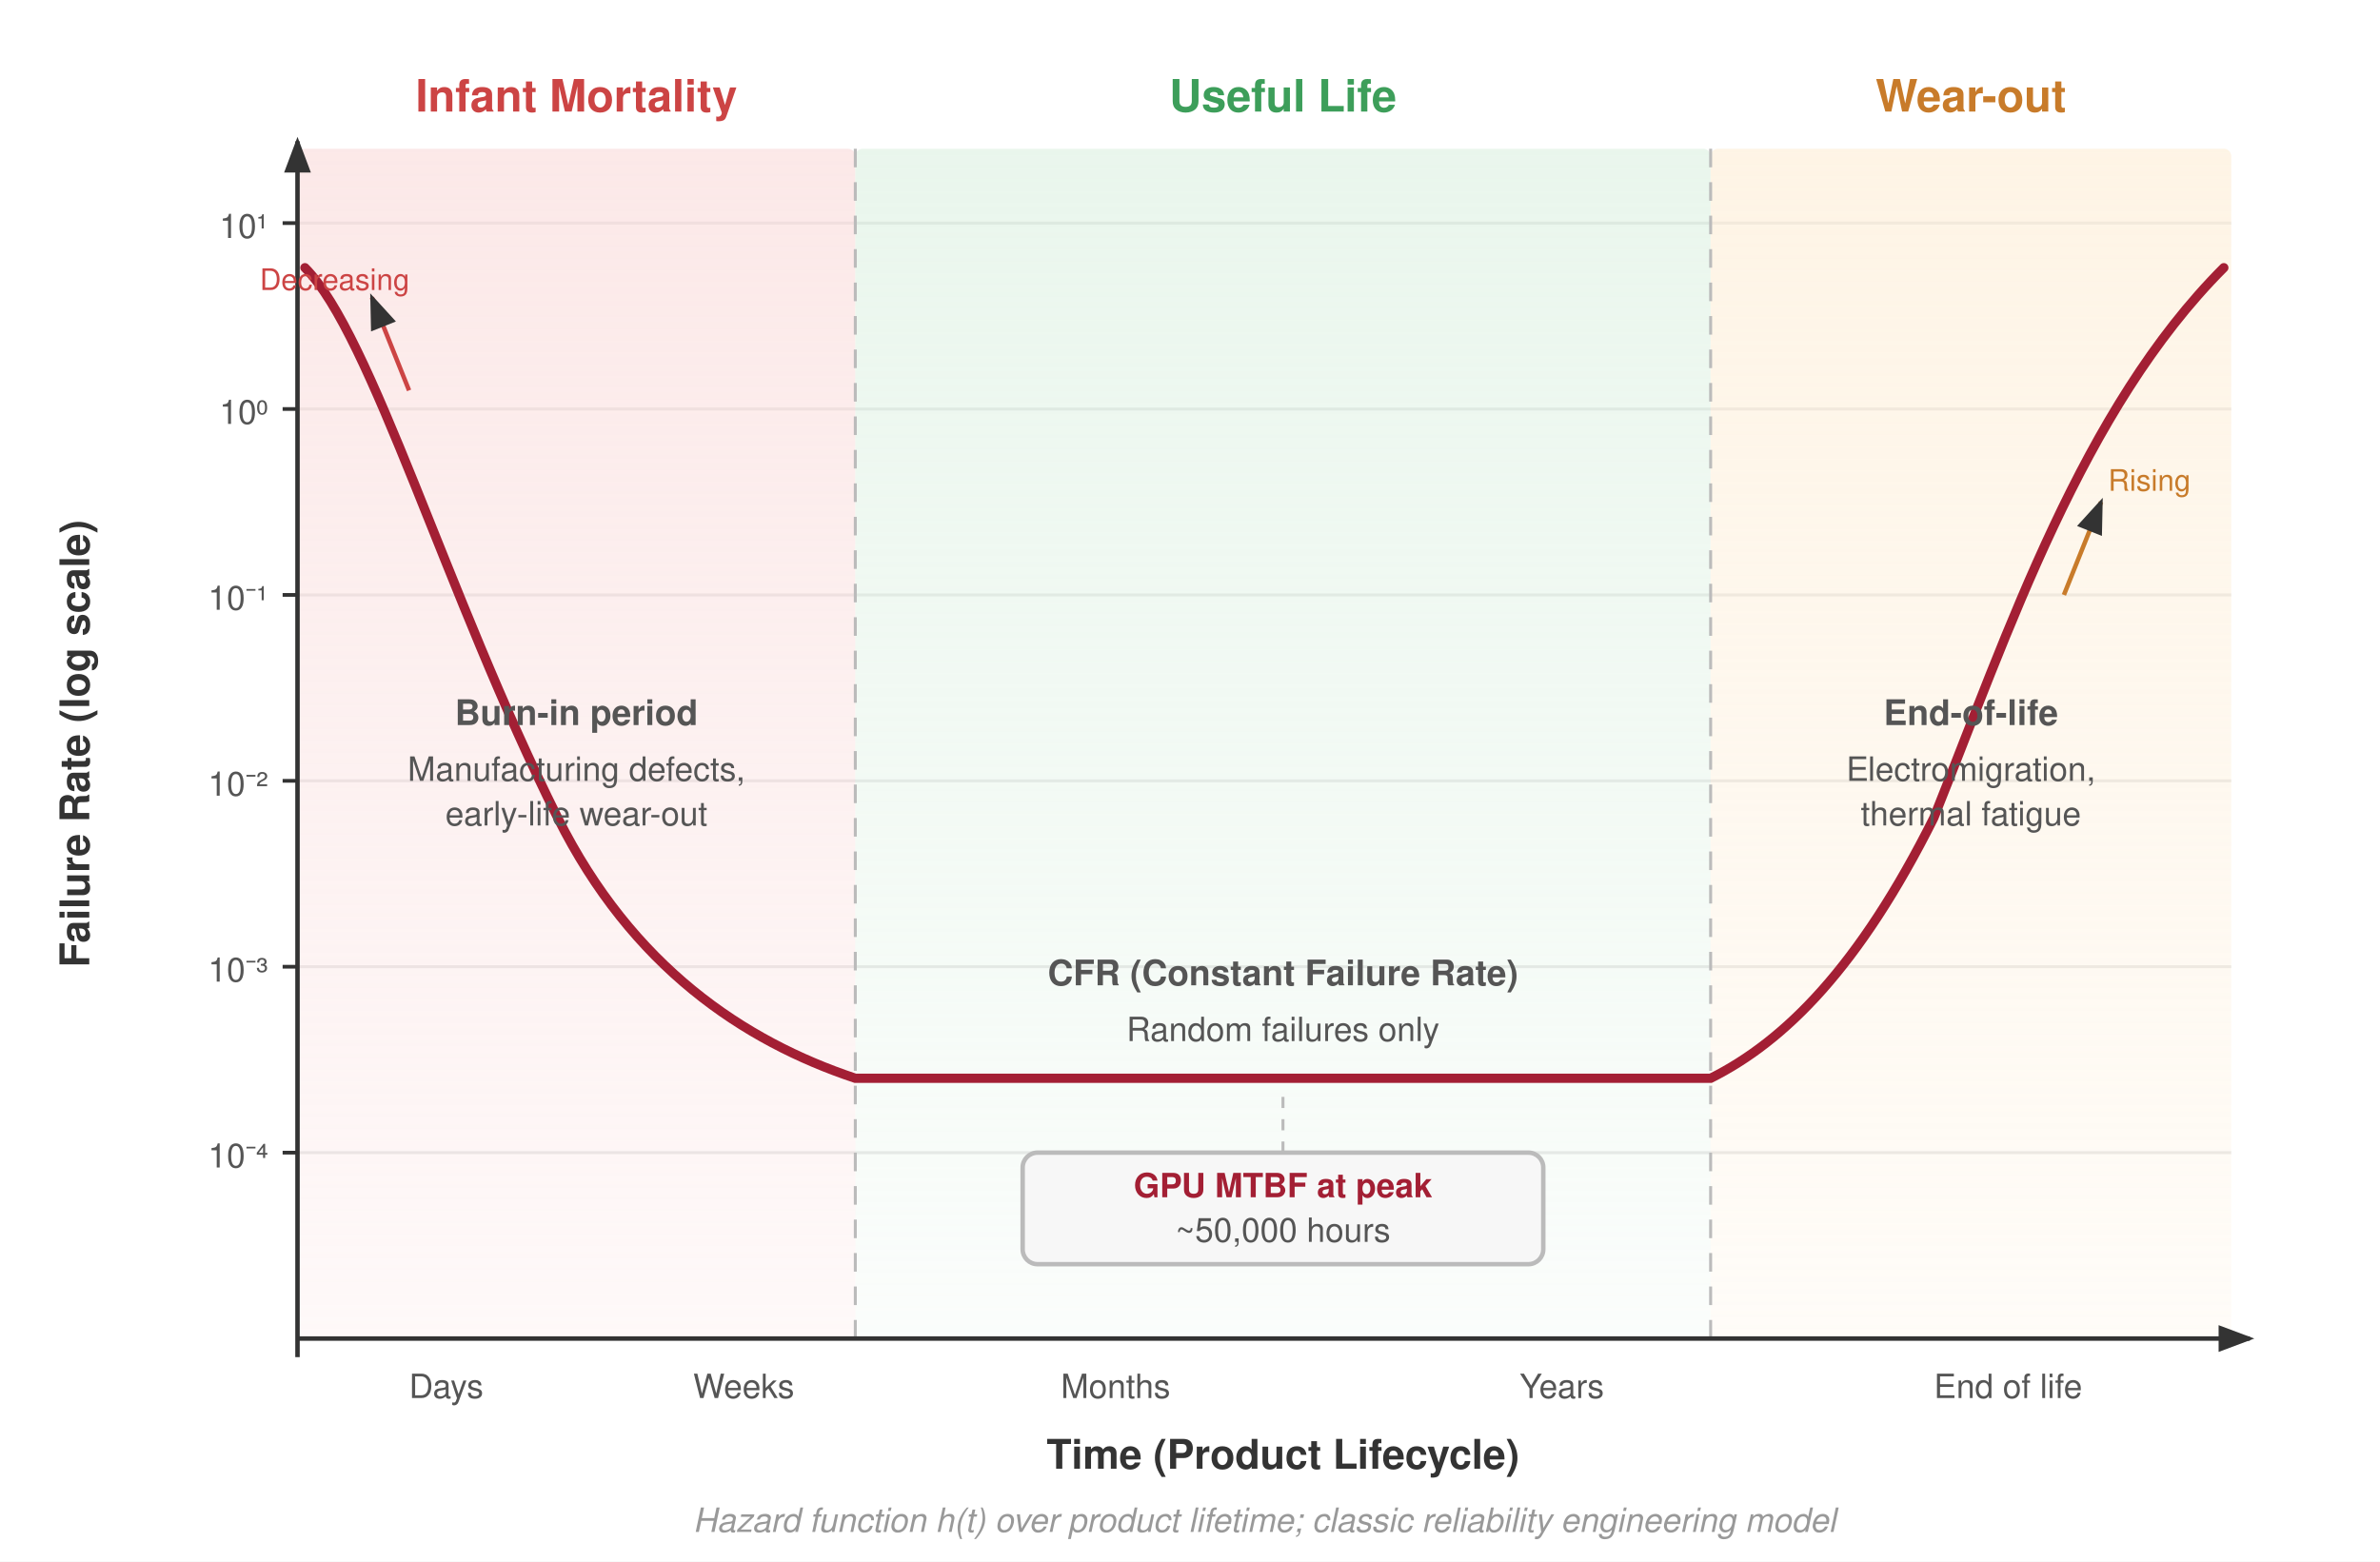
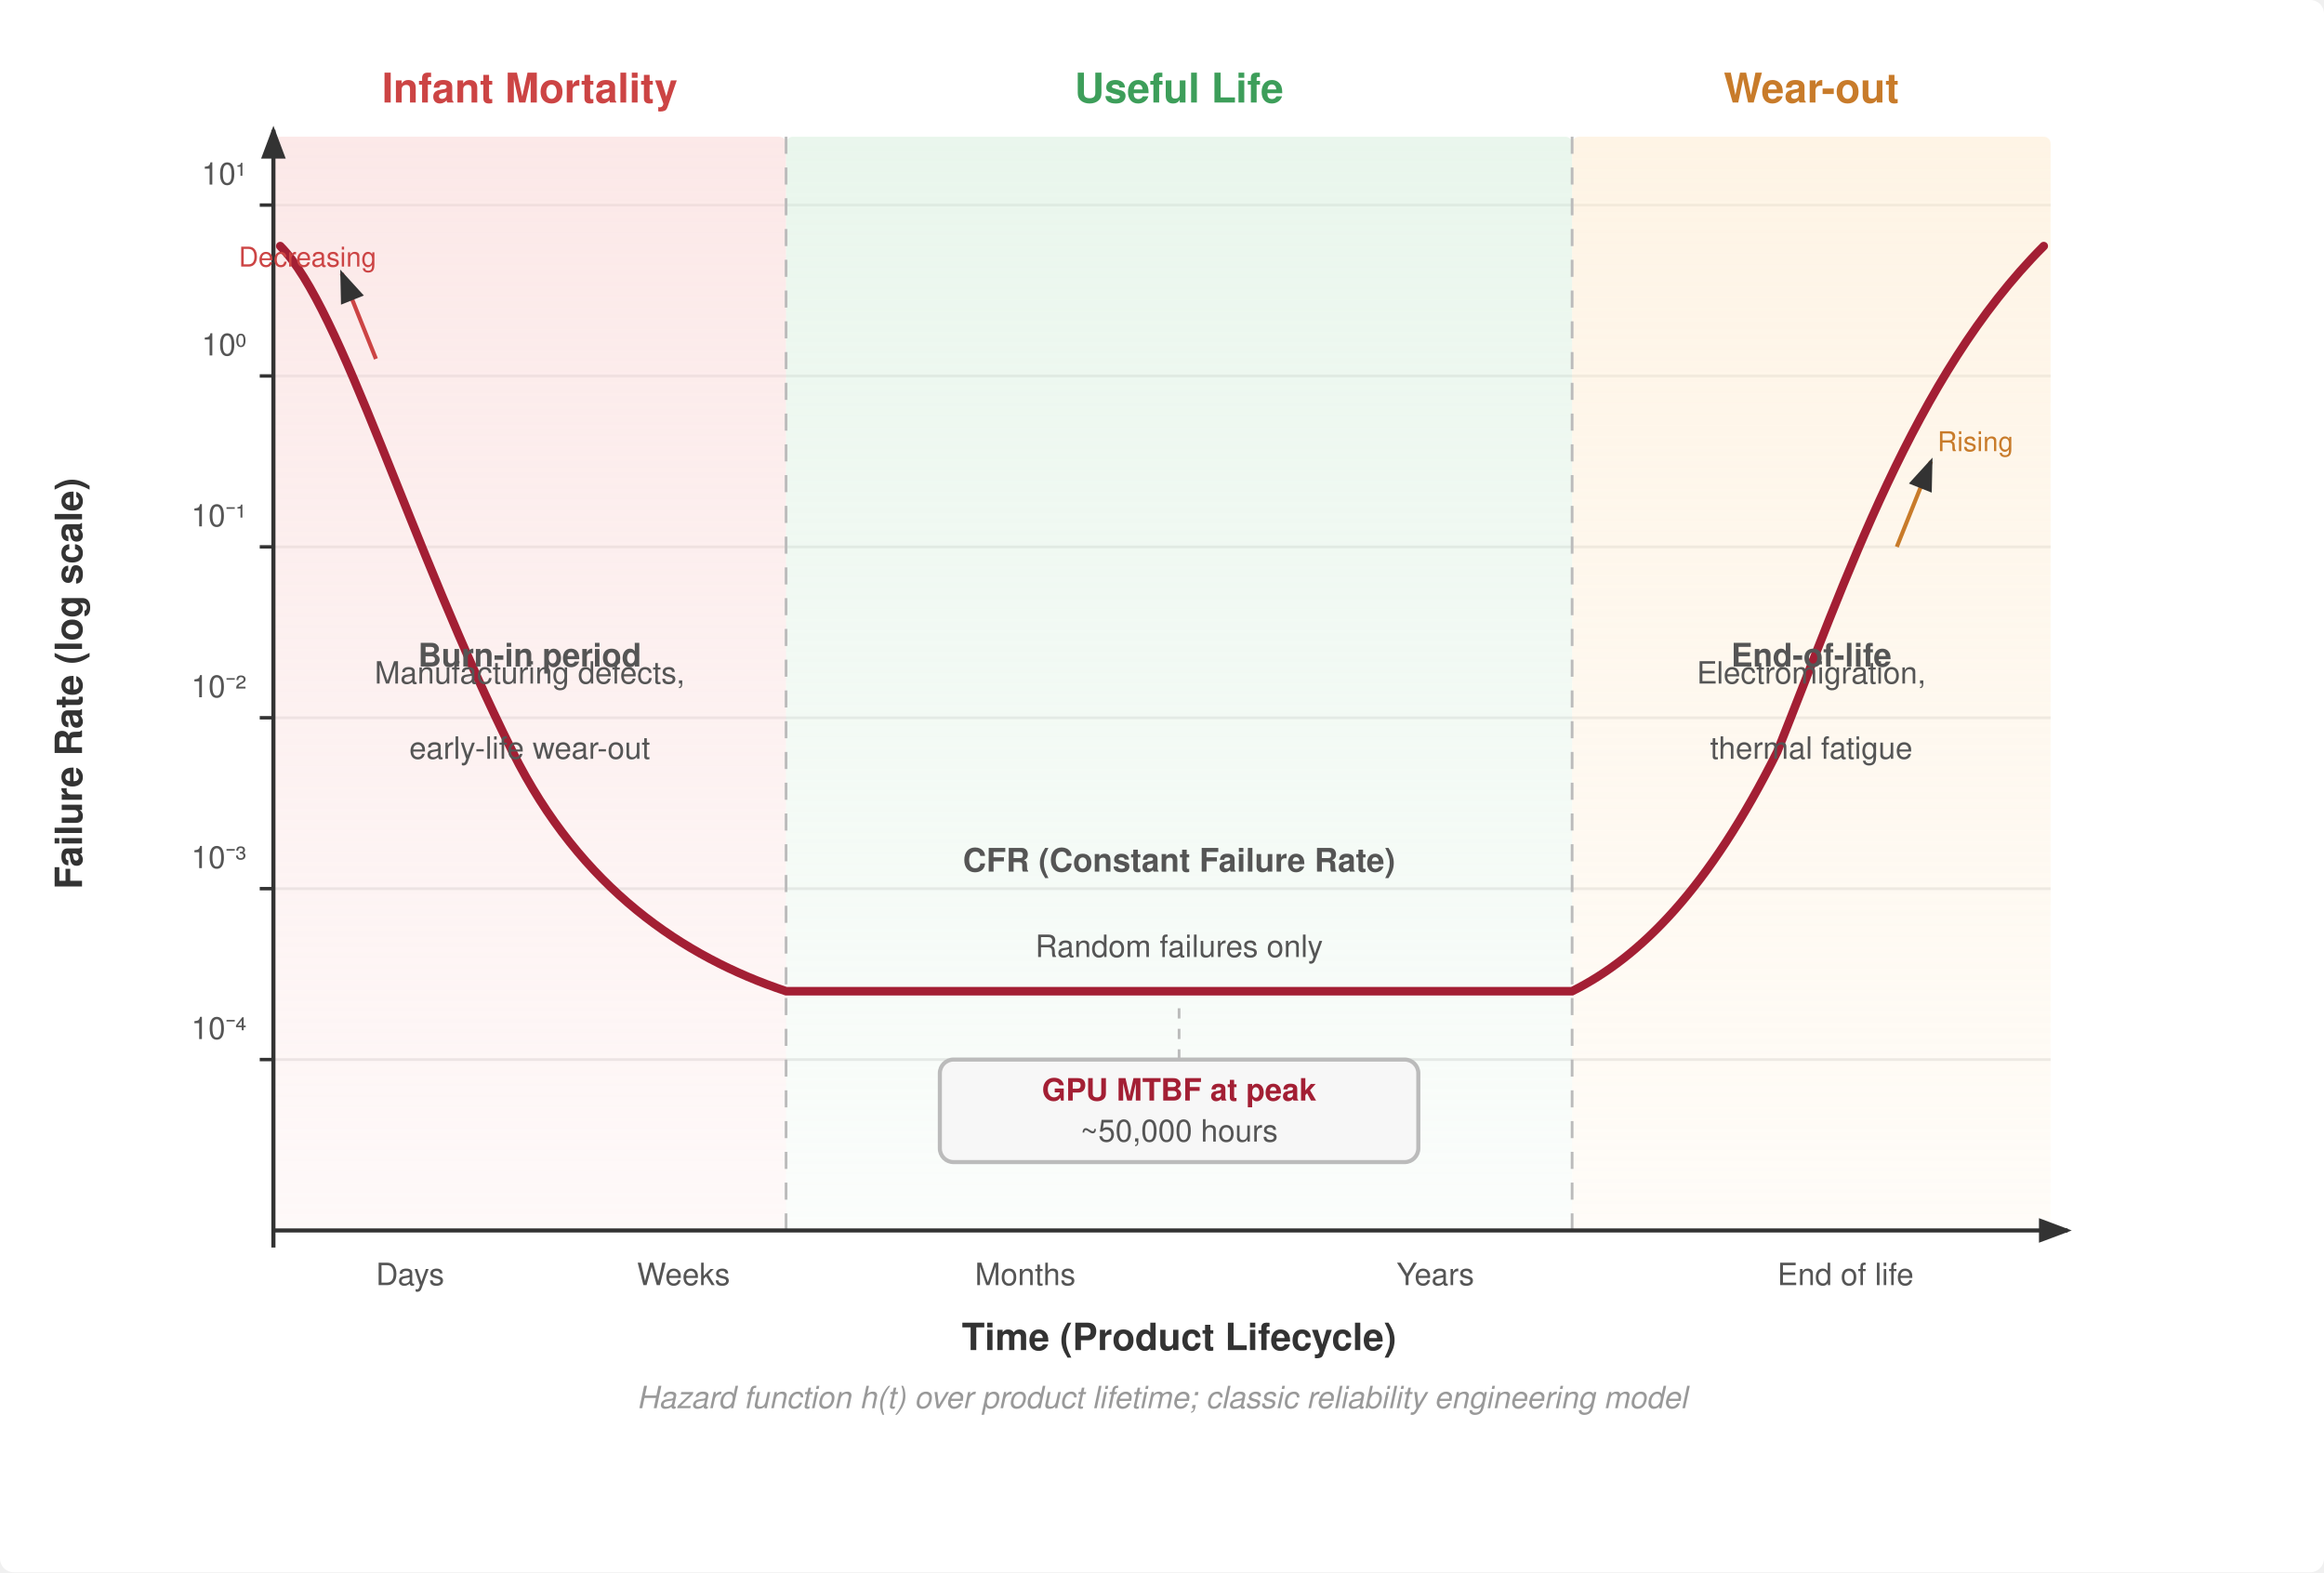
- <svg xmlns="http://www.w3.org/2000/svg" viewBox="0 0 640 420" font-family="Helvetica Neue, Helvetica, Arial, sans-serif">
+ <svg xmlns="http://www.w3.org/2000/svg" viewBox="0 0 680 460" font-family="Helvetica Neue, Helvetica, Arial, sans-serif">
+   <rect width="680" height="460" fill="#fff" rx="4" />
  <defs>
    <marker id="arrow" markerWidth="8" markerHeight="6" refX="7" refY="3" orient="auto">
      <path d="M0,0 L8,3 L0,6 Z" fill="#333" />
    </marker>
    <linearGradient id="infantGrad" x1="0" y1="0" x2="0" y2="1">
      <stop offset="0%" stop-color="#f9d6d5" stop-opacity="0.55" />
      <stop offset="100%" stop-color="#f9d6d5" stop-opacity="0.15" />
    </linearGradient>
    <linearGradient id="usefulGrad" x1="0" y1="0" x2="0" y2="1">
      <stop offset="0%" stop-color="#d4edda" stop-opacity="0.50" />
      <stop offset="100%" stop-color="#d4edda" stop-opacity="0.10" />
    </linearGradient>
    <linearGradient id="wearGrad" x1="0" y1="0" x2="0" y2="1">
      <stop offset="0%" stop-color="#fdebd0" stop-opacity="0.55" />
      <stop offset="100%" stop-color="#fdebd0" stop-opacity="0.15" />
    </linearGradient>
  </defs>
  <rect width="640" height="420" fill="#fff" />
  <g stroke="#e8e8e8" stroke-width="0.8">
    <line x1="80" y1="60" x2="600" y2="60" />
    <line x1="80" y1="110" x2="600" y2="110" />
    <line x1="80" y1="160" x2="600" y2="160" />
    <line x1="80" y1="210" x2="600" y2="210" />
    <line x1="80" y1="260" x2="600" y2="260" />
    <line x1="80" y1="310" x2="600" y2="310" />
  </g>
  <rect x="80" y="40" width="150" height="320" fill="url(#infantGrad)" rx="2" />
  <rect x="230" y="40" width="230" height="320" fill="url(#usefulGrad)" rx="2" />
  <rect x="460" y="40" width="140" height="320" fill="url(#wearGrad)" rx="2" />
  <line x1="230" y1="40" x2="230" y2="360" stroke="#bbb" stroke-width="0.8" stroke-dasharray="5,4" />
  <line x1="460" y1="40" x2="460" y2="360" stroke="#bbb" stroke-width="0.8" stroke-dasharray="5,4" />
  <text x="155" y="30" text-anchor="middle" font-size="12" font-weight="700" fill="#c44">Infant Mortality</text>
  <text x="345" y="30" text-anchor="middle" font-size="12" font-weight="700" fill="#3d9e5a">Useful Life</text>
  <text x="530" y="30" text-anchor="middle" font-size="12" font-weight="700" fill="#c87b2a">Wear-out</text>
  <line x1="80" y1="360" x2="605" y2="360" stroke="#333" stroke-width="1.2" marker-end="url(#arrow)" />
  <line x1="80" y1="365" x2="80" y2="38" stroke="#333" stroke-width="1.2" marker-end="url(#arrow)" />
  <text x="345" y="395" text-anchor="middle" font-size="11" font-weight="600" fill="#333">Time (Product Lifecycle)</text>
  <text x="24" y="200" text-anchor="middle" font-size="11" font-weight="600" fill="#333" transform="rotate(-90, 24, 200)">Failure Rate (log scale)</text>
-   <text x="72" y="314" text-anchor="end" font-size="9" fill="#555">10⁻⁴</text>
-   <text x="72" y="264" text-anchor="end" font-size="9" fill="#555">10⁻³</text>
-   <text x="72" y="214" text-anchor="end" font-size="9" fill="#555">10⁻²</text>
-   <text x="72" y="164" text-anchor="end" font-size="9" fill="#555">10⁻¹</text>
-   <text x="72" y="114" text-anchor="end" font-size="9" fill="#555">10⁰</text>
-   <text x="72" y="64" text-anchor="end" font-size="9" fill="#555">10¹</text>
+   <text x="72" y="304.0" text-anchor="end" font-size="9" fill="#555">10⁻⁴</text>
+   <text x="72" y="254.0" text-anchor="end" font-size="9" fill="#555">10⁻³</text>
+   <text x="72" y="204.0" text-anchor="end" font-size="9" fill="#555">10⁻²</text>
+   <text x="72" y="154.0" text-anchor="end" font-size="9" fill="#555">10⁻¹</text>
+   <text x="72" y="104.0" text-anchor="end" font-size="9" fill="#555">10⁰</text>
+   <text x="72" y="54.0" text-anchor="end" font-size="9" fill="#555">10¹</text>
  <g stroke="#333" stroke-width="1">
    <line x1="76" y1="310" x2="80" y2="310" />
    <line x1="76" y1="260" x2="80" y2="260" />
    <line x1="76" y1="210" x2="80" y2="210" />
    <line x1="76" y1="160" x2="80" y2="160" />
    <line x1="76" y1="110" x2="80" y2="110" />
    <line x1="76" y1="60" x2="80" y2="60" />
  </g>
  <text x="120" y="376" text-anchor="middle" font-size="9" fill="#555">Days</text>
  <text x="200" y="376" text-anchor="middle" font-size="9" fill="#555">Weeks</text>
  <text x="300" y="376" text-anchor="middle" font-size="9" fill="#555">Months</text>
  <text x="420" y="376" text-anchor="middle" font-size="9" fill="#555">Years</text>
  <text x="540" y="376" text-anchor="middle" font-size="9" fill="#555">End of life</text>
  <path d="M 82,72 C 100,90 120,160 150,220            C 170,260 200,280 230,290            L 460,290            C 480,280 500,260 520,220            C 540,170 560,110 598,72" fill="none" stroke="#a31f34" stroke-width="2.5" stroke-linecap="round" />
  <text x="155" y="195" text-anchor="middle" font-size="9.5" font-weight="700" fill="#555">Burn-in period</text>
-   <text x="155" y="210" text-anchor="middle" font-size="9" fill="#555">Manufacturing defects,</text>
+   <text x="155" y="200.0" text-anchor="middle" font-size="9" fill="#555">Manufacturing defects,</text>
  <text x="155" y="222" text-anchor="middle" font-size="9" fill="#555">early-life wear-out</text>
-   <text x="345" y="265" text-anchor="middle" font-size="9.5" font-weight="700" fill="#555">CFR (Constant Failure Rate)</text>
+   <text x="345" y="255.0" text-anchor="middle" font-size="9.5" font-weight="700" fill="#555">CFR (Constant Failure Rate)</text>
  <text x="345" y="280" text-anchor="middle" font-size="9" fill="#555">Random failures only</text>
  <text x="530" y="195" text-anchor="middle" font-size="9.5" font-weight="700" fill="#555">End-of-life</text>
-   <text x="530" y="210" text-anchor="middle" font-size="9" fill="#555">Electromigration,</text>
+   <text x="530" y="200.0" text-anchor="middle" font-size="9" fill="#555">Electromigration,</text>
  <text x="530" y="222" text-anchor="middle" font-size="9" fill="#555">thermal fatigue</text>
  <rect x="275" y="310" width="140" height="30" rx="4" fill="#f7f7f7" stroke="#bbb" stroke-width="1.2" />
  <text x="345" y="322" text-anchor="middle" font-size="9" font-weight="700" fill="#a31f34">GPU MTBF at peak</text>
  <text x="345" y="334" text-anchor="middle" font-size="9" fill="#555">~50,000 hours</text>
  <line x1="345" y1="295" x2="345" y2="310" stroke="#bbb" stroke-width="0.8" stroke-dasharray="3,3" />
  <path d="M 110,105 L 100,80" fill="none" stroke="#c44" stroke-width="1.2" marker-end="url(#arrow)" />
  <text x="90" y="78" text-anchor="middle" font-size="8" fill="#c44">Decreasing</text>
  <path d="M 555,160 L 565,135" fill="none" stroke="#c87b2a" stroke-width="1.2" marker-end="url(#arrow)" />
  <text x="578" y="132" text-anchor="middle" font-size="8" fill="#c87b2a">Rising</text>
  <text x="340" y="412" text-anchor="middle" font-size="9" fill="#999" font-style="italic">
    Hazard function h(t) over product lifetime; classic reliability engineering model
  </text>
</svg>
